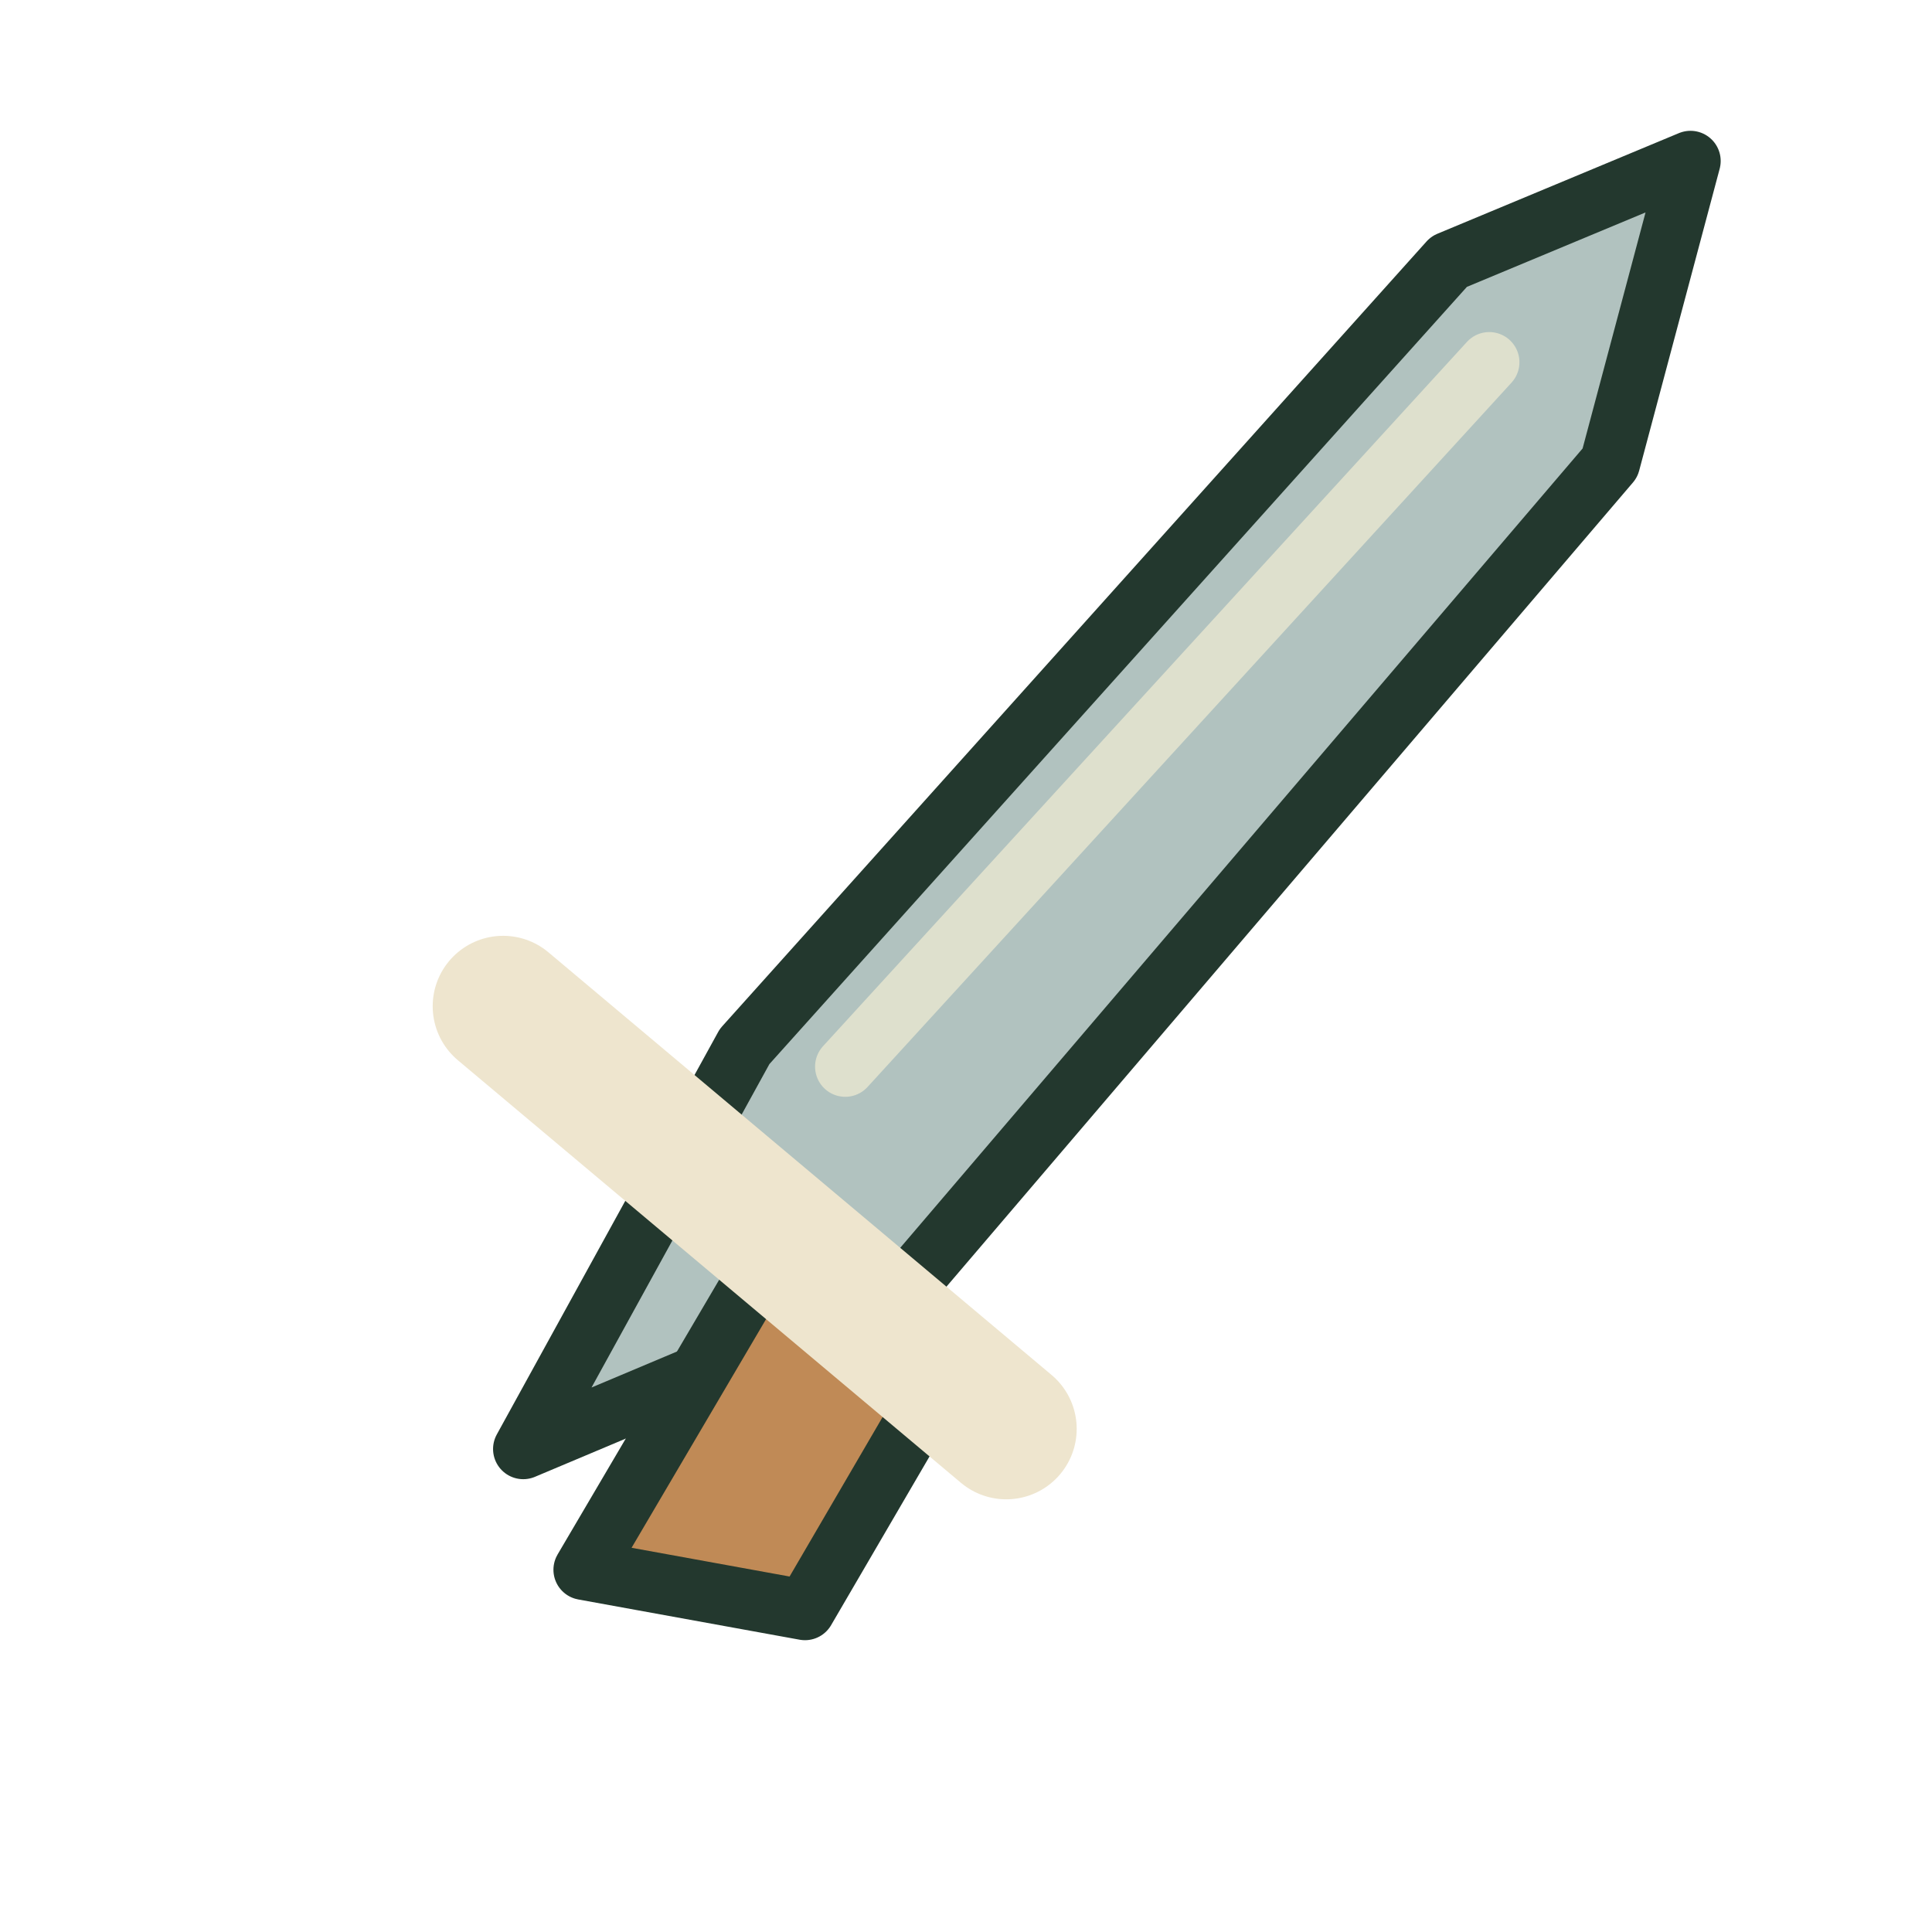
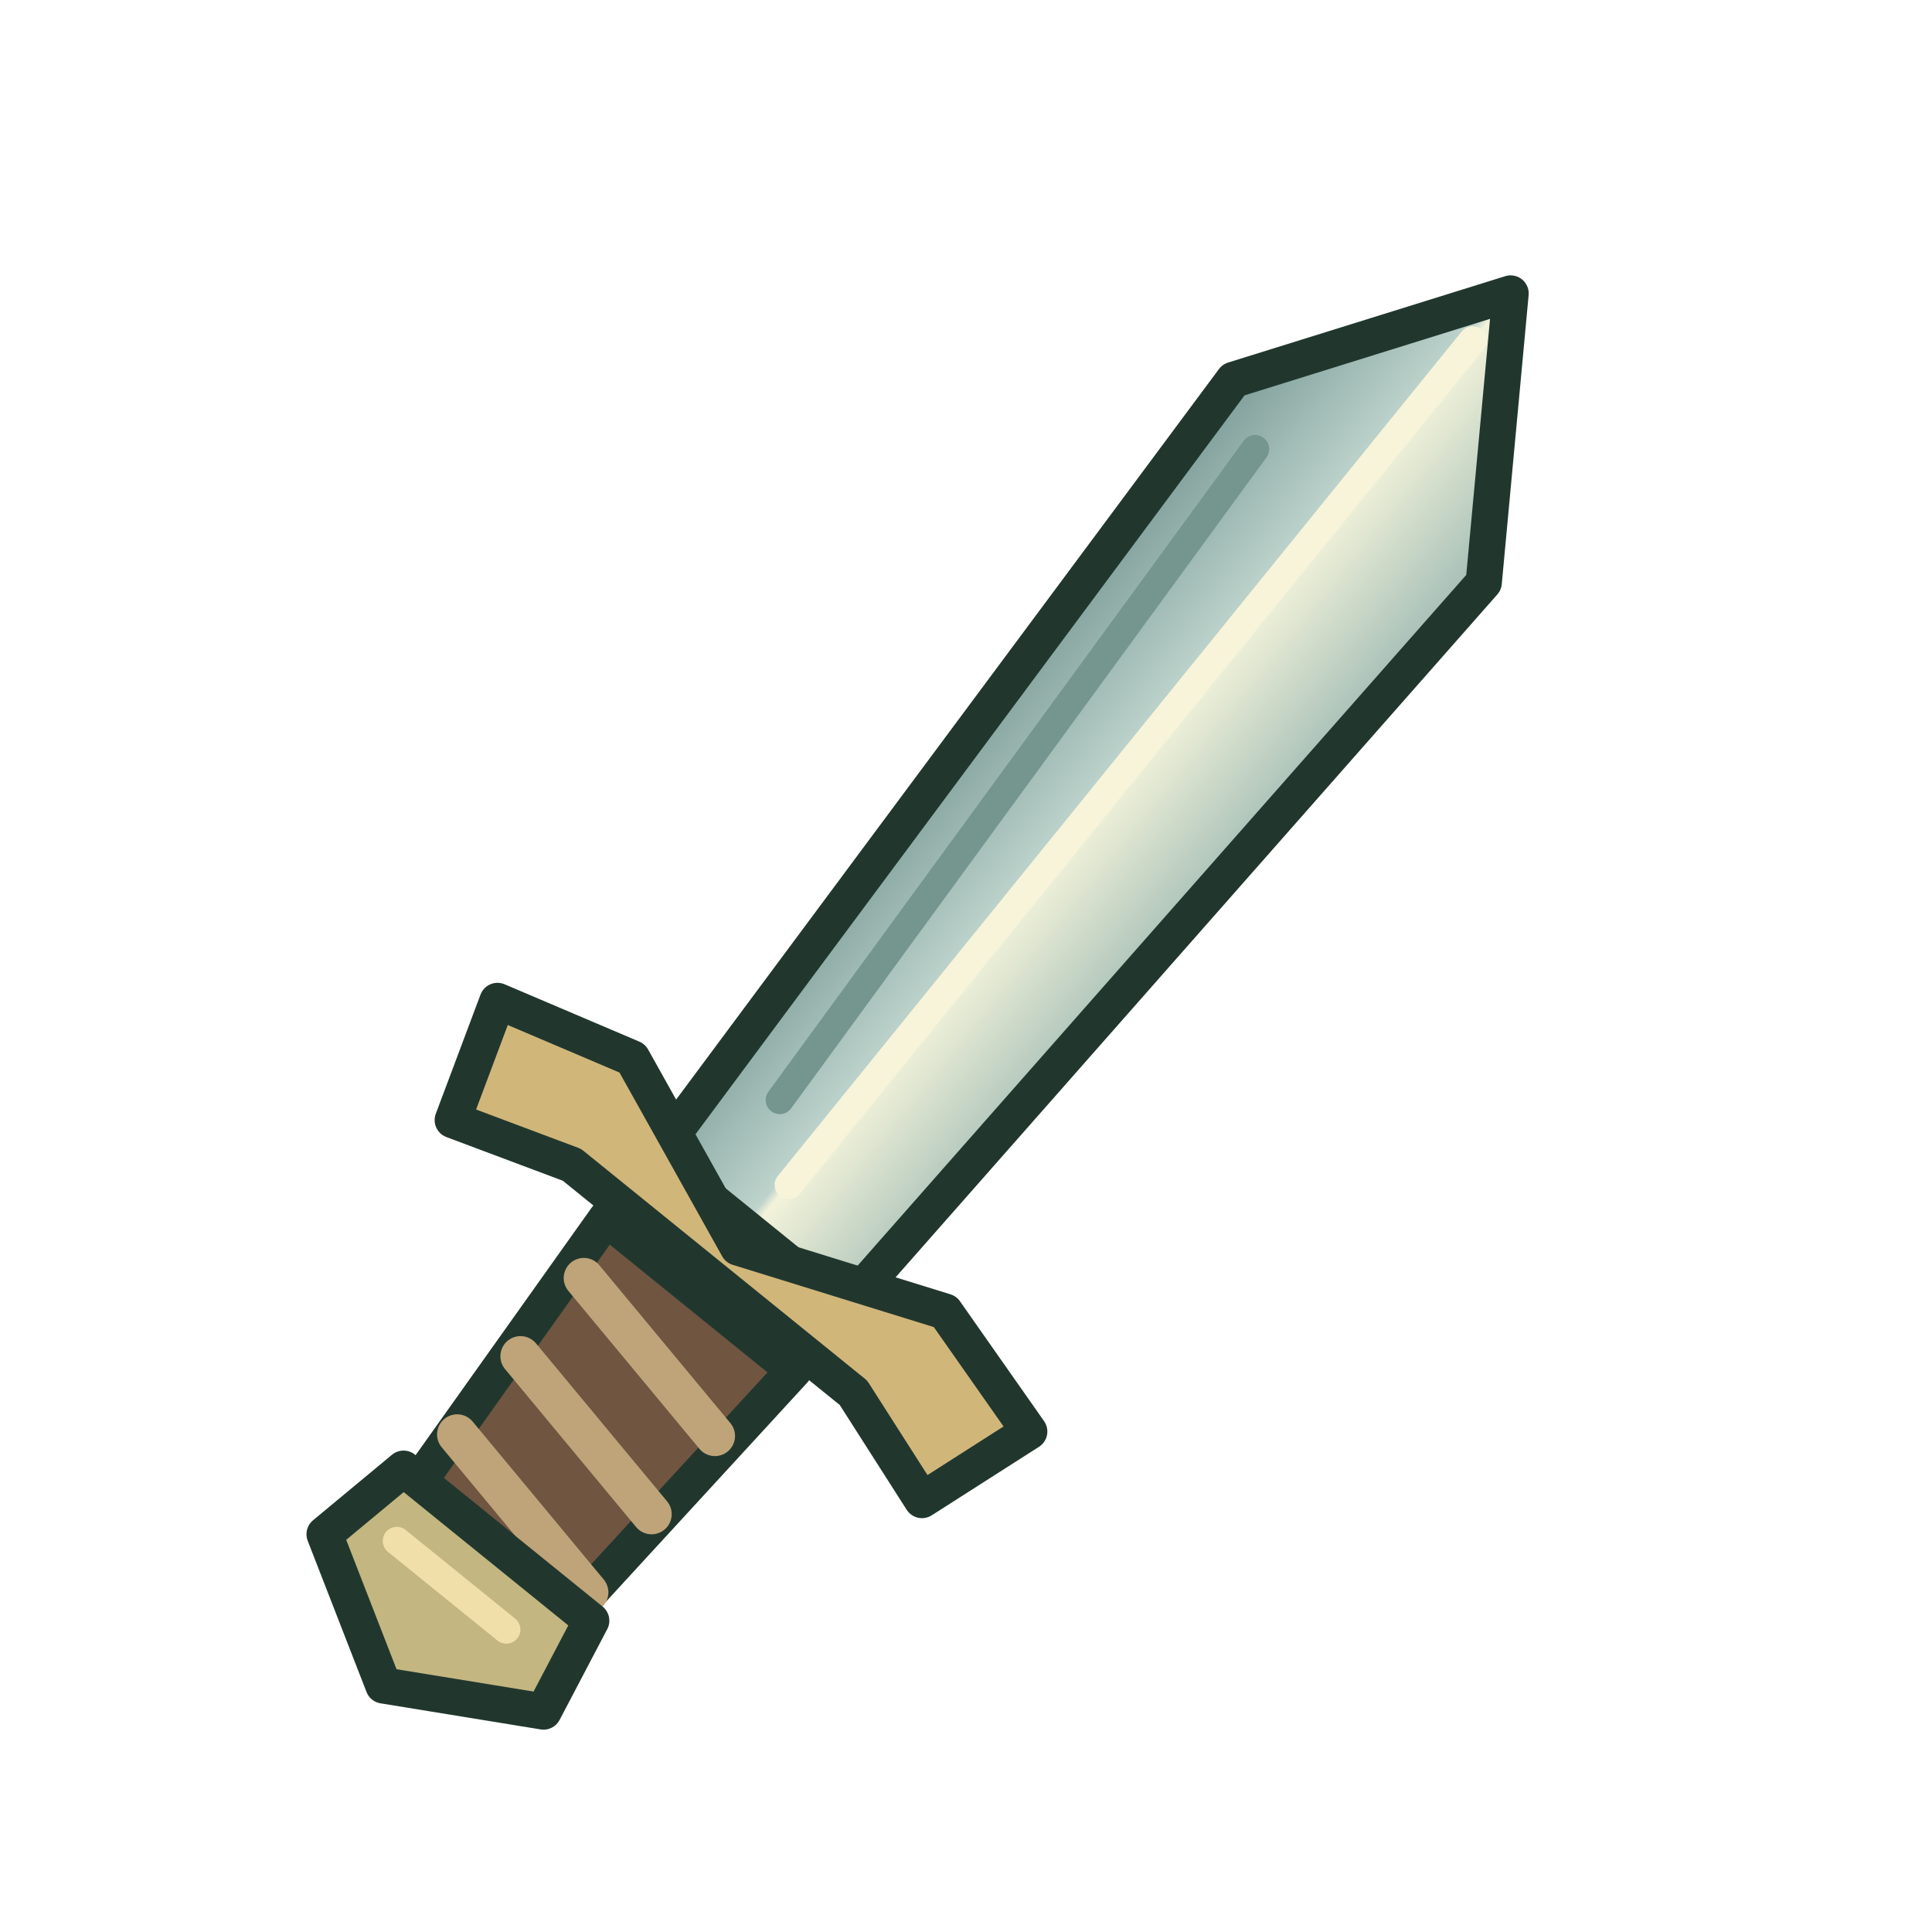
<svg xmlns="http://www.w3.org/2000/svg" width="96" height="96" viewBox="0 0 96 96">
-   <g stroke="#23382e" stroke-width="3" stroke-linejoin="round" stroke-linecap="round">
-     <path d="M26 72 37 52 72 13 84 8 80 23 45 64Z" fill="#b1c2bf" />
-     <path d="m29 78 10-17-9-7 17 14-7 12Z" fill="#c08a56" />
-     <path d="m25 50 25 21" stroke="#eee5ce" stroke-width="7" />
-     <path d="m42 53 32-35" stroke="#dee0cd" />
+   <defs>
+     <linearGradient id="steel" x1="0" y1="0" x2="0.7" y2="1" gradientUnits="objectBoundingBox">
+       <stop stop-color="#e7eee5" />
+       <stop offset=".45" stop-color="#9fbbb3" />
+       <stop offset="1" stop-color="#516e68" />
+     </linearGradient>
+     <linearGradient id="wood" x1="0" y1="0" x2="1" y2="1">
+       <stop stop-color="#e4b57a" />
+       <stop offset=".45" stop-color="#b78050" />
+       <stop offset="1" stop-color="#78503b" />
+     </linearGradient>
+     <linearGradient id="olive" x1="0" y1="0" x2="0" y2="1">
+       <stop stop-color="#a2ae8c" />
+       <stop offset="1" stop-color="#536956" />
+     </linearGradient>
+     <linearGradient id="blade" x1="0" y1="0" x2="1" y2="0">
+       <stop stop-color="#7e9d99" />
+       <stop offset=".47" stop-color="#bdd3cc" />
+       <stop offset=".5" stop-color="#f3f3da" />
+       <stop offset="1" stop-color="#a0bbb4" />
+     </linearGradient>
+   </defs>
+   <g stroke="#21372e" stroke-linejoin="round" stroke-linecap="round">
+     <g transform="rotate(39 48 48)" stroke-width="1.8">
+       <path d="M48 5 56 17 54 65H42L40 17Z" fill="url(#blade)" />
+       <path d="M48 8V62" stroke="#f7f4da" stroke-width="1.4" />
+       <path d="M43 19 45 59" stroke="#74968e" stroke-width="1.4" />
+       <path d="M31 64 38 62 48 66 58 62 65 64 63 70 57 68H39L33 70Z" fill="#d1b67a" />
+       <path d="M42 69H54L53 85H43Z" fill="#705541" />
+       <path d="M43 72 53 74M43 77 53 79M43 82 53 84" stroke="#bea478" stroke-width="2" />
+       <path d="M42 85H54L55 90 48 94 41 90Z" fill="#c3b680" />
+       <path d="M44 88H51" stroke="#f1dfaa" stroke-width="1.4" />
+     </g>
  </g>
</svg>
